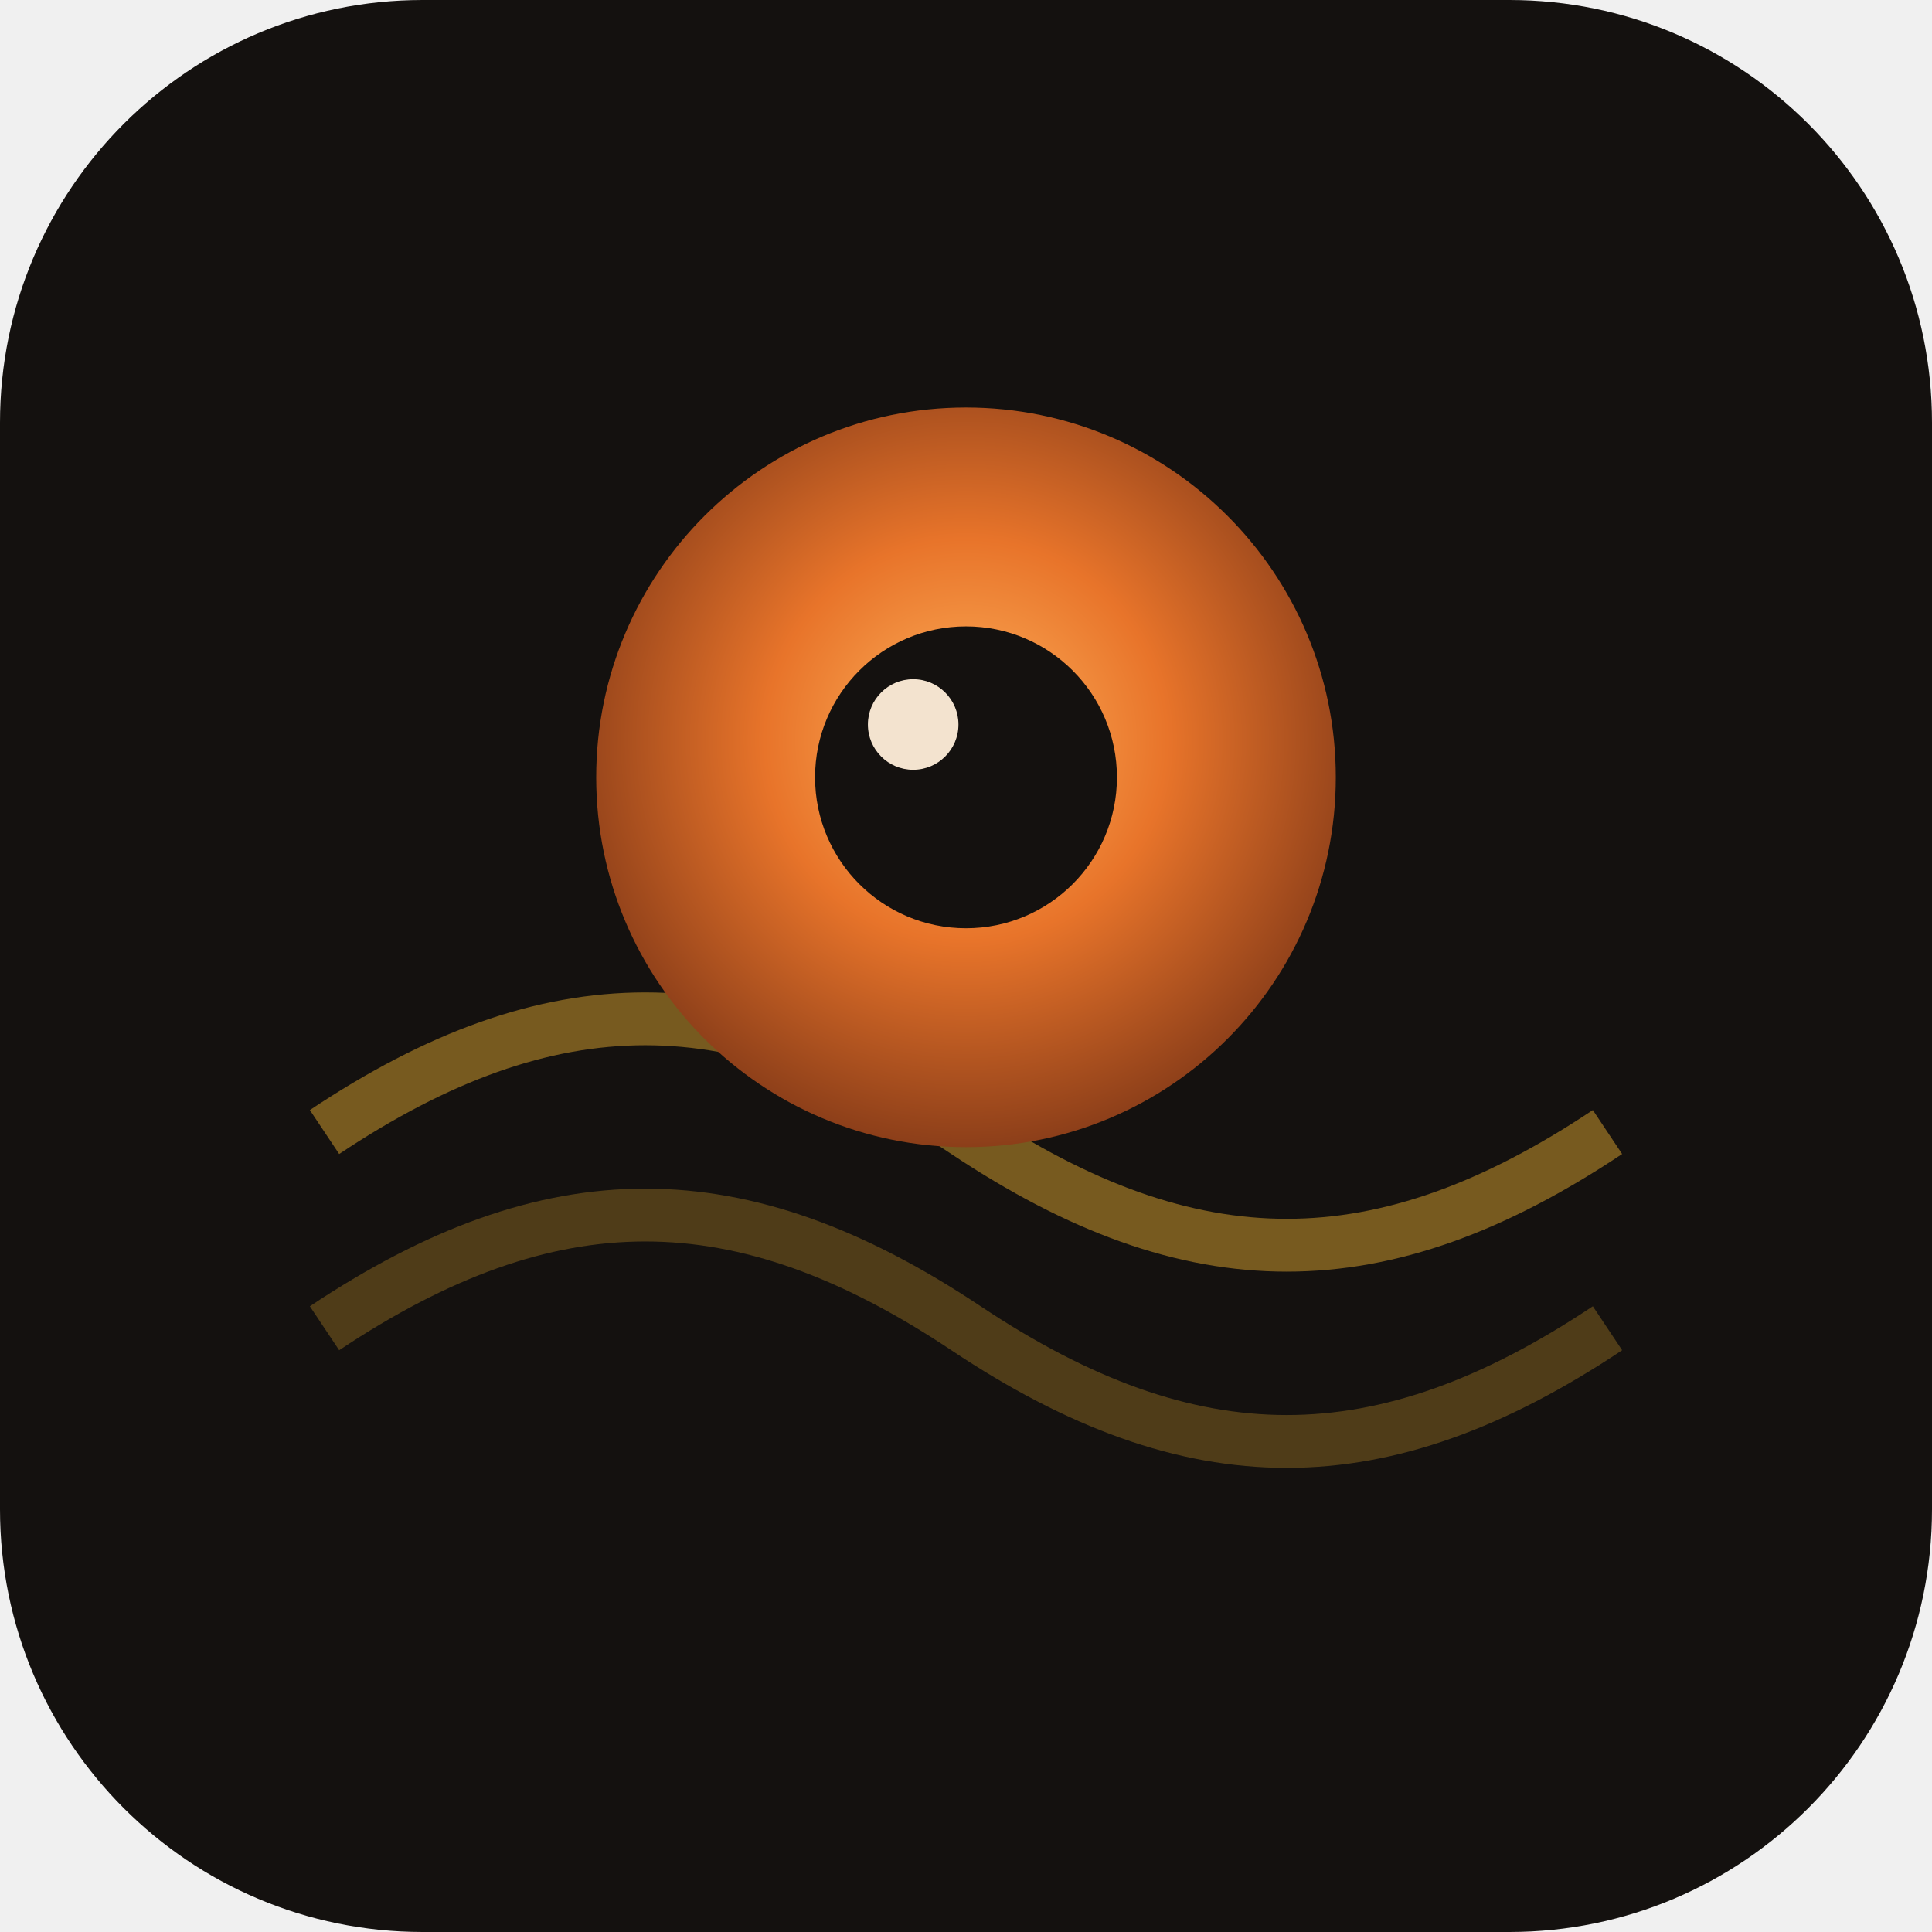
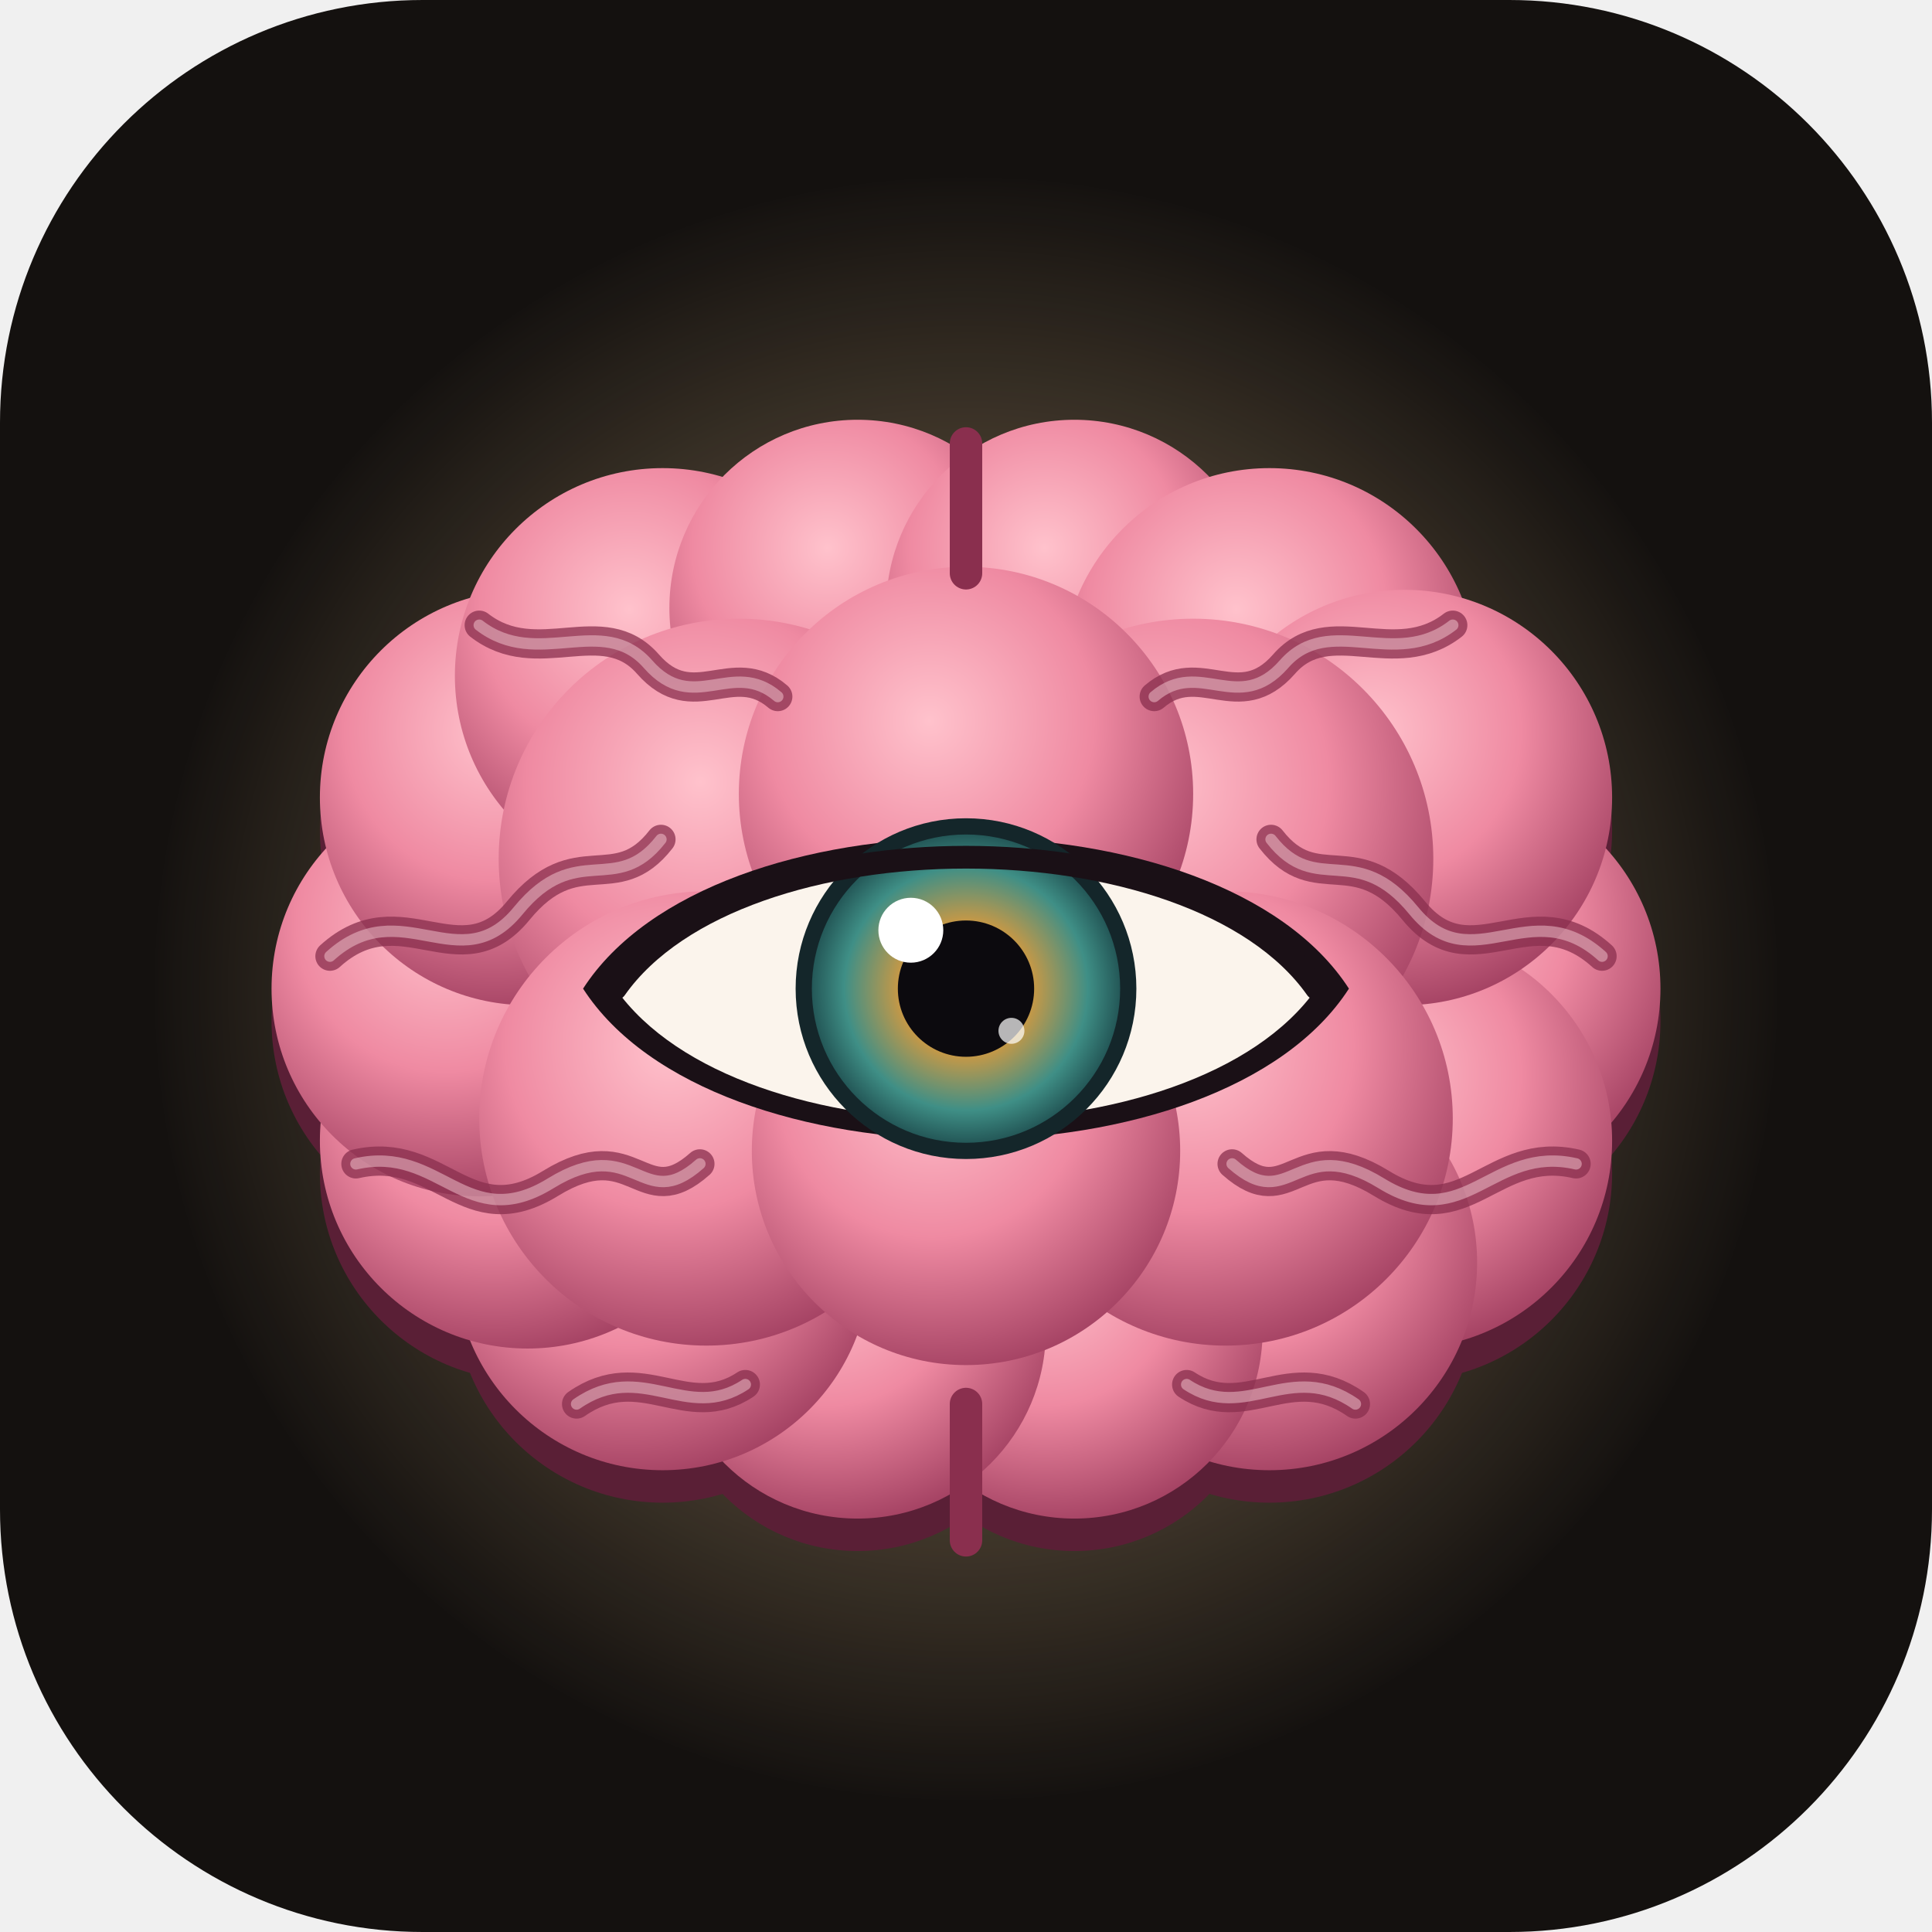
<svg xmlns="http://www.w3.org/2000/svg" viewBox="0 0 512 512">
  <defs>
-     <radialGradient id="g" cx="50%" cy="45%" r="60%">
-       <stop offset="0" stop-color="#ffb35c" />
-       <stop offset=".45" stop-color="#e8742a" />
-       <stop offset="1" stop-color="#7a3416" />
+     <radialGradient id="br" cx="42%" cy="34%" r="72%">
+       <stop offset="0" stop-color="#ffc2cc" />
+       <stop offset=".5" stop-color="#ef8aa2" />
+       <stop offset="1" stop-color="#9c3a5c" />
+     </radialGradient>
+     <radialGradient id="iris" cx="50%" cy="50%" r="50%">
+       <stop offset="0" stop-color="#f6d27a" />
+       <stop offset=".35" stop-color="#e09a3a" />
+       <stop offset=".75" stop-color="#3f8f86" />
+       <stop offset="1" stop-color="#1d4a4c" />
+     </radialGradient>
+     <radialGradient id="glow" cx="50%" cy="50%" r="50%">
+       <stop offset="0" stop-color="#ffd9a0" stop-opacity=".55" />
+       <stop offset="1" stop-color="#ffd9a0" stop-opacity="0" />
    </radialGradient>
  </defs>
  <rect width="512" height="512" rx="112" fill="#14110f" />
-   <g fill="none" stroke="#c9952b" stroke-width="14" opacity=".55">
-     <path d="M86 300c60-40 110-40 170 0s110 40 170 0" />
-     <path d="M86 352c60-40 110-40 170 0s110 40 170 0" opacity=".6" />
+   <g transform="translate(256 262) scale(0.86)">
+     <circle r="250" fill="url(#glow)" />
+     <g fill="#5a1f36" transform="translate(0 10)">
+       <circle cx="150.0" cy="0.0" r="64" />
+       <circle cx="135.1" cy="46.9" r="64" />
+       <circle cx="93.5" cy="84.4" r="64" />
+       <circle cx="33.4" cy="105.3" r="58" />
+       <circle cx="-33.4" cy="105.3" r="58" />
+       <circle cx="-93.5" cy="84.4" r="64" />
+       <circle cx="-135.1" cy="46.9" r="64" />
+       <circle cx="-150.0" cy="0.0" r="64" />
+       <circle cx="-135.1" cy="-58.9" r="64" />
+       <circle cx="-93.5" cy="-96.4" r="64" />
+       <circle cx="-33.4" cy="-117.3" r="58" />
+       <circle cx="33.4" cy="-117.3" r="58" />
+       <circle cx="93.5" cy="-96.4" r="64" />
+       <circle cx="135.1" cy="-58.9" r="64" />
+       <circle cx="-70" cy="-40" r="74" />
+       <circle cx="70" cy="-40" r="74" />
+       <circle cx="-80" cy="40" r="70" />
+       <circle cx="80" cy="40" r="70" />
+       <circle cx="0" cy="-60" r="70" />
+       <circle cx="0" cy="50" r="66" />
+     </g>
+     <g fill="url(#br)">
+       <circle cx="150.0" cy="0.0" r="64" />
+       <circle cx="135.1" cy="46.9" r="64" />
+       <circle cx="93.5" cy="84.4" r="64" />
+       <circle cx="33.4" cy="105.3" r="58" />
+       <circle cx="-33.4" cy="105.3" r="58" />
+       <circle cx="-93.5" cy="84.4" r="64" />
+       <circle cx="-135.1" cy="46.9" r="64" />
+       <circle cx="-150.0" cy="0.0" r="64" />
+       <circle cx="-135.1" cy="-58.9" r="64" />
+       <circle cx="-93.5" cy="-96.4" r="64" />
+       <circle cx="-33.4" cy="-117.3" r="58" />
+       <circle cx="33.4" cy="-117.3" r="58" />
+       <circle cx="93.5" cy="-96.4" r="64" />
+       <circle cx="135.1" cy="-58.9" r="64" />
+       <circle cx="-70" cy="-40" r="74" />
+       <circle cx="70" cy="-40" r="74" />
+       <circle cx="-80" cy="40" r="70" />
+       <circle cx="80" cy="40" r="70" />
+       <circle cx="0" cy="-60" r="70" />
+       <circle cx="0" cy="50" r="66" />
+     </g>
+     <path d="M0 -168v40M0 128v42" stroke="#8a2f4e" stroke-width="10" stroke-linecap="round" />
+     <path d="M-196 -10c22-20 40 8 58-14s30-4 44-22" fill="none" stroke="#8a2f4e" stroke-width="9" stroke-linecap="round" opacity="0.75" />
+     <path d="M-188 54c26-6 34 22 60 6s28 10 46-6" fill="none" stroke="#8a2f4e" stroke-width="9" stroke-linecap="round" opacity="0.75" />
+     <path d="M-150 -112c18 14 38-4 52 12s26-2 40 10" fill="none" stroke="#8a2f4e" stroke-width="9" stroke-linecap="round" opacity="0.75" />
+     <path d="M196 -10c-22-20-40 8-58-14s-30-4-44-22" fill="none" stroke="#8a2f4e" stroke-width="9" stroke-linecap="round" opacity="0.75" />
+     <path d="M188 54c-26-6-34 22-60 6s-28 10-46-6" fill="none" stroke="#8a2f4e" stroke-width="9" stroke-linecap="round" opacity="0.75" />
+     <path d="M150 -112c-18 14-38-4-52 12s-26-2-40 10" fill="none" stroke="#8a2f4e" stroke-width="9" stroke-linecap="round" opacity="0.75" />
+     <path d="M-120 128c20-14 34 6 52-6" fill="none" stroke="#8a2f4e" stroke-width="9" stroke-linecap="round" opacity="0.75" />
+     <path d="M120 128c-20-14-34 6-52-6" fill="none" stroke="#8a2f4e" stroke-width="9" stroke-linecap="round" opacity="0.75" />
+     <path d="M-196 -10c22-20 40 8 58-14s30-4 44-22" fill="none" stroke="#ffd6de" stroke-width="3.5" stroke-linecap="round" opacity="0.45" />
+     <path d="M-188 54c26-6 34 22 60 6s28 10 46-6" fill="none" stroke="#ffd6de" stroke-width="3.5" stroke-linecap="round" opacity="0.45" />
+     <path d="M-150 -112c18 14 38-4 52 12s26-2 40 10" fill="none" stroke="#ffd6de" stroke-width="3.5" stroke-linecap="round" opacity="0.45" />
+     <path d="M196 -10c-22-20-40 8-58-14s-30-4-44-22" fill="none" stroke="#ffd6de" stroke-width="3.5" stroke-linecap="round" opacity="0.45" />
+     <path d="M188 54c-26-6-34 22-60 6s-28 10-46-6" fill="none" stroke="#ffd6de" stroke-width="3.5" stroke-linecap="round" opacity="0.45" />
+     <path d="M150 -112c-18 14-38-4-52 12s-26-2-40 10" fill="none" stroke="#ffd6de" stroke-width="3.5" stroke-linecap="round" opacity="0.45" />
+     <path d="M-120 128c20-14 34 6 52-6" fill="none" stroke="#ffd6de" stroke-width="3.5" stroke-linecap="round" opacity="0.45" />
+     <path d="M120 128c-20-14-34 6-52-6" fill="none" stroke="#ffd6de" stroke-width="3.5" stroke-linecap="round" opacity="0.45" />
+     <path d="M-118 0c40-62 196-62 236 0c-40 62-196 62-236 0z" fill="#1a1016" />
+     <path d="M-108 0c38-54 178-54 216 0c-38 54-178 54-216 0z" fill="#fbf4ec" />
+     <circle r="50" fill="url(#iris)" />
+     <circle r="50" fill="none" stroke="#14262a" stroke-width="5" />
+     <circle r="21" fill="#0c0a0e" />
+     <circle cx="-17" cy="-18" r="10" fill="#ffffff" />
+     <circle cx="14" cy="13" r="4" fill="#ffffff" opacity=".7" />
+     <path d="M-108 0c38-54 178-54 216 0" fill="none" stroke="#1a1016" stroke-width="7" stroke-linecap="round" />
  </g>
-   <circle cx="256" cy="206" r="98" fill="url(#g)" />
-   <circle cx="256" cy="206" r="40" fill="#14110f" />
-   <circle cx="242" cy="192" r="12" fill="#f3e3cf" />
</svg>
